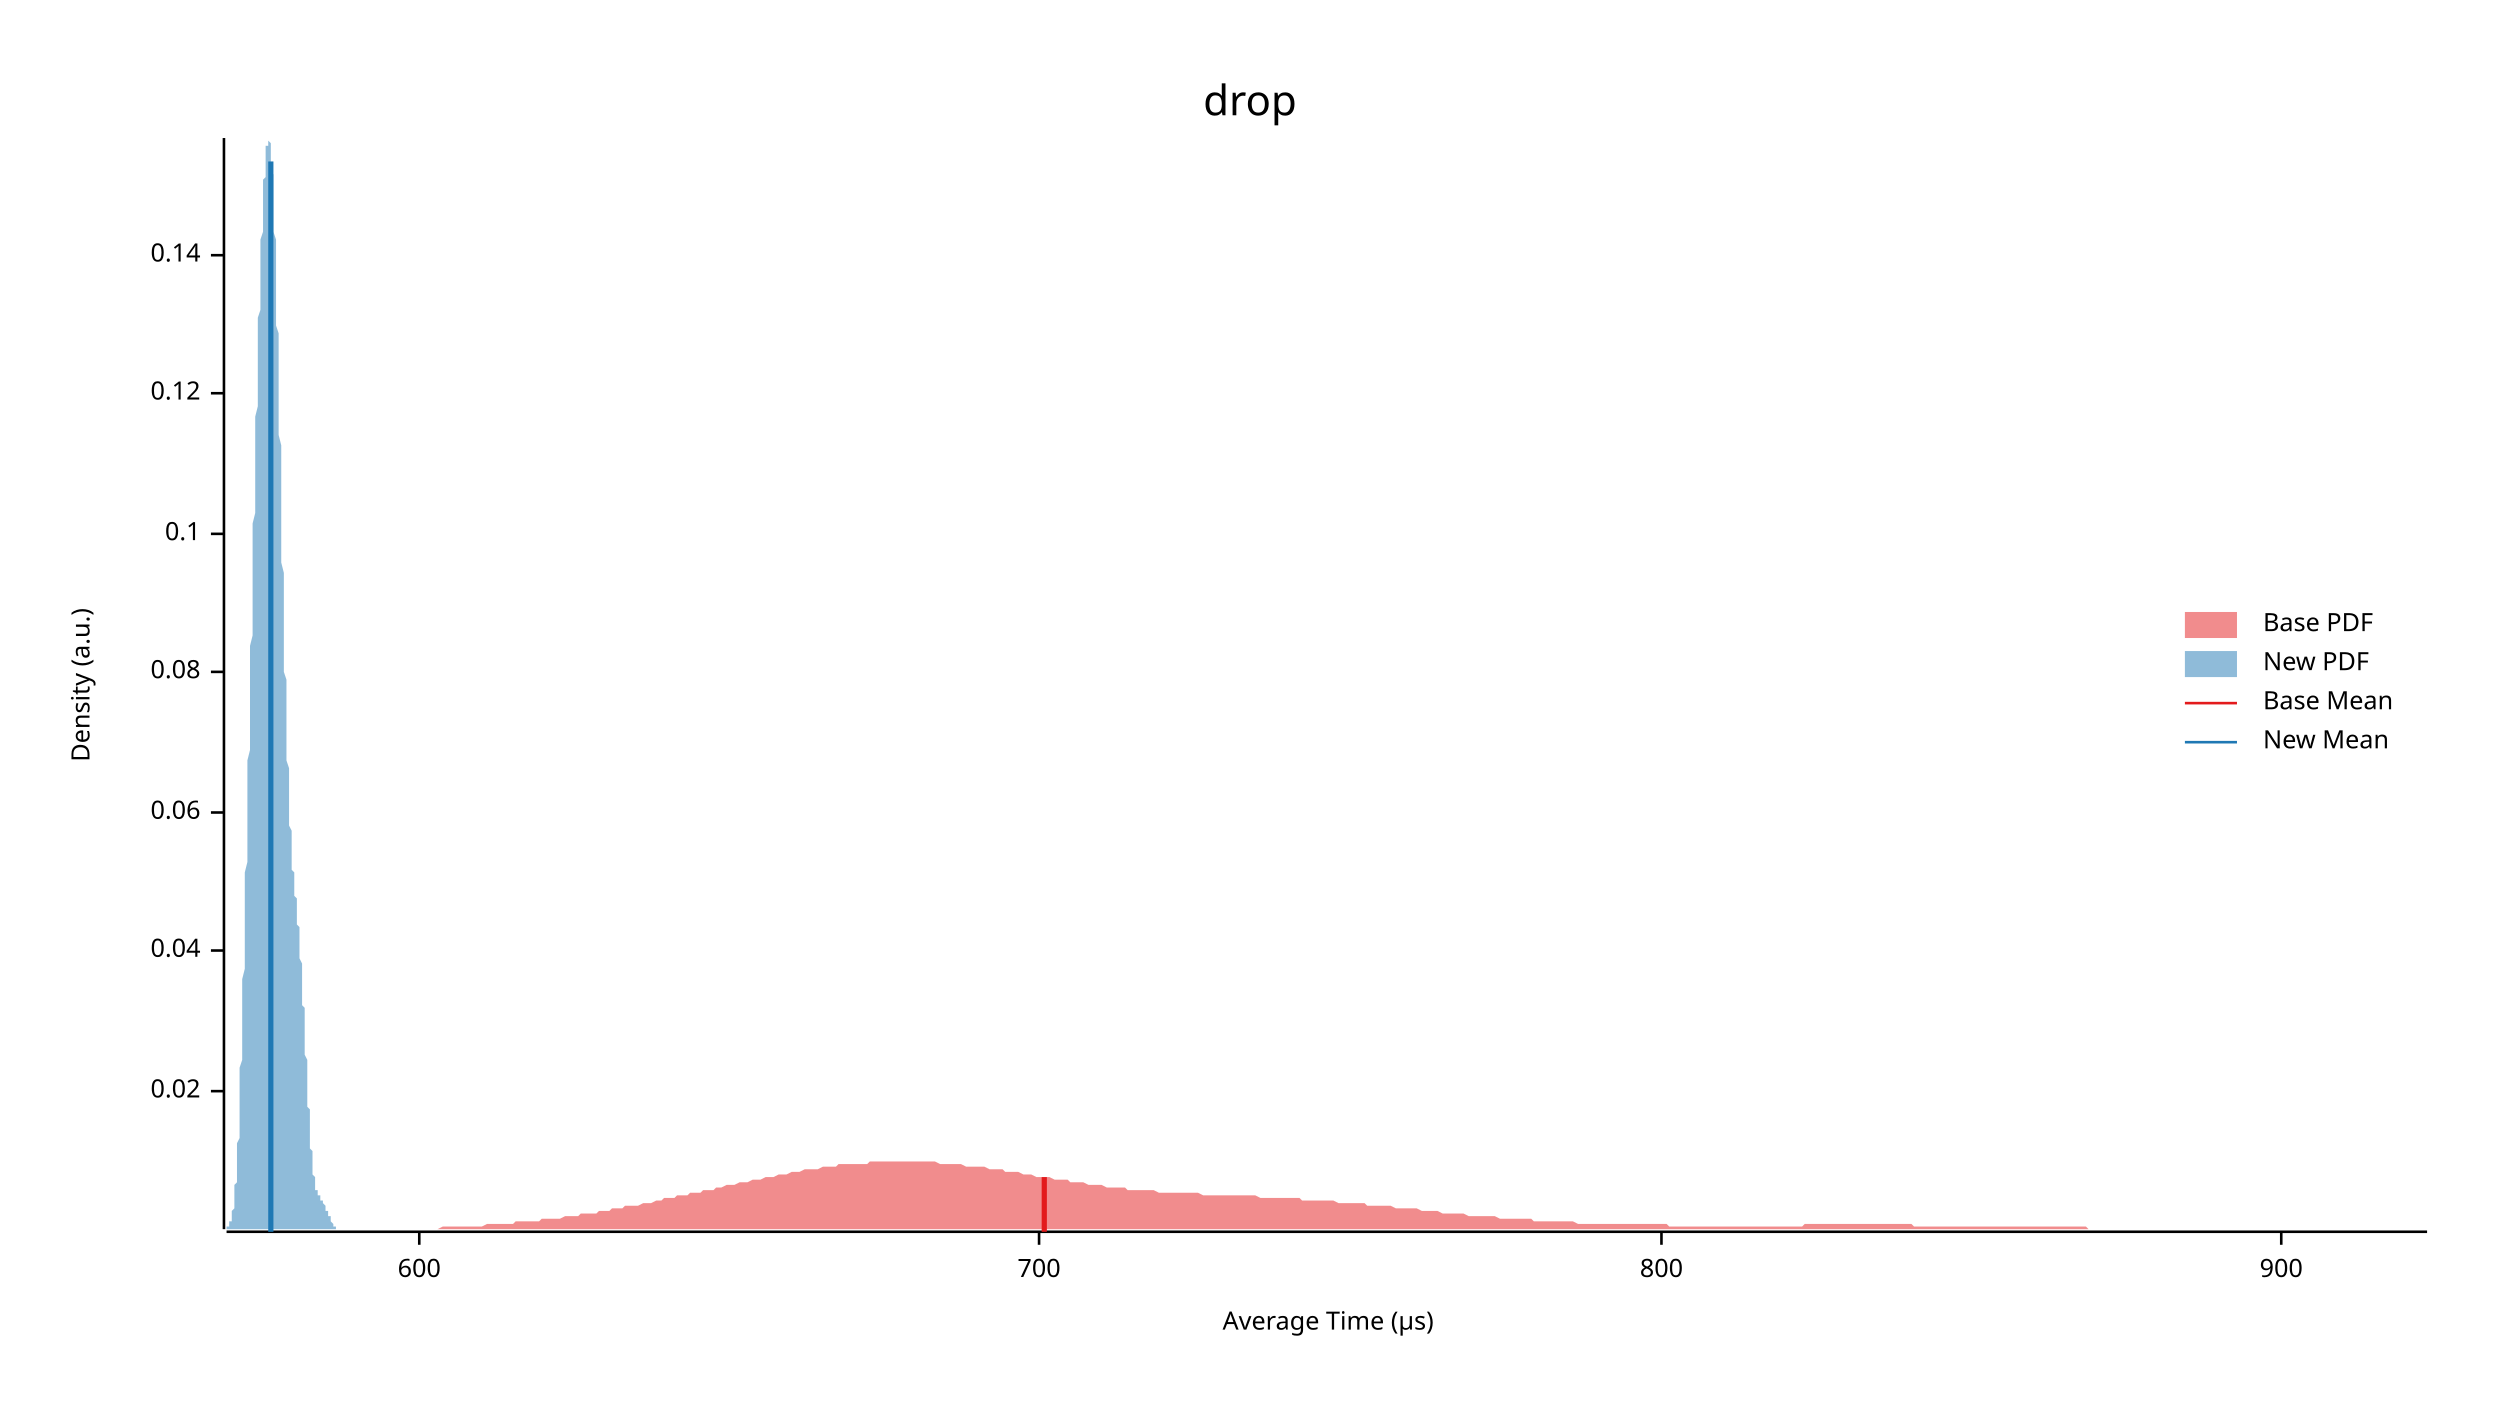
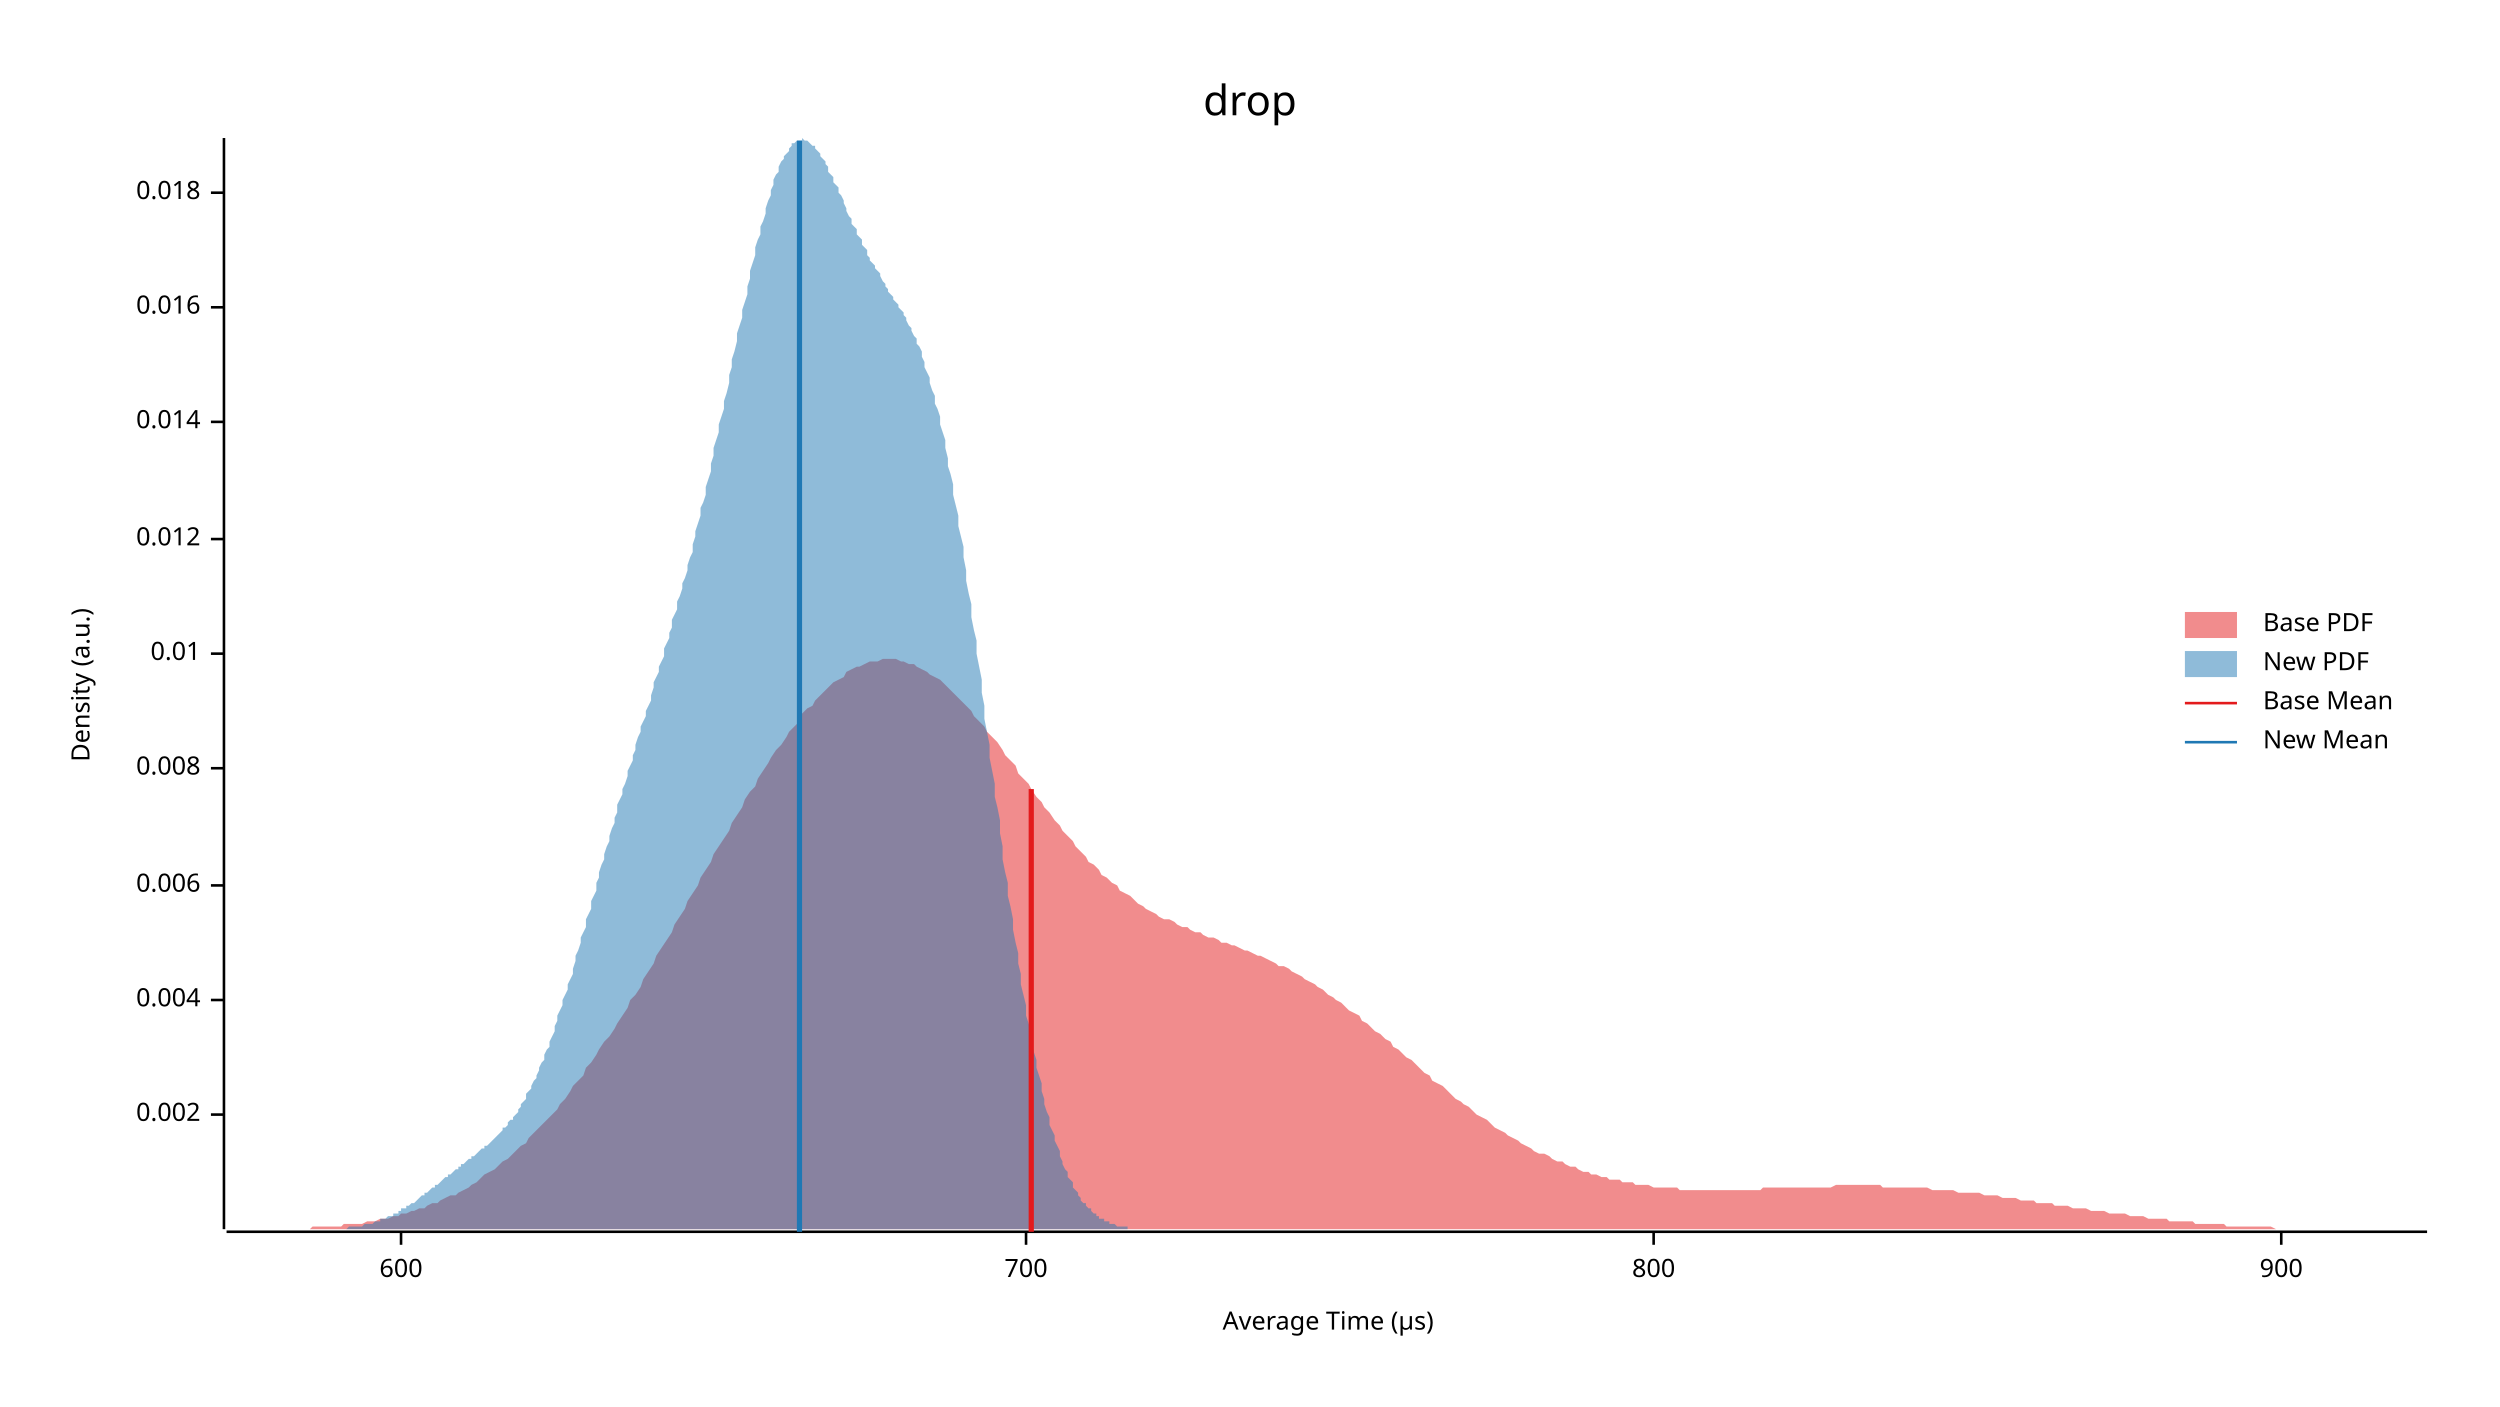
<svg xmlns="http://www.w3.org/2000/svg" width="960" height="540" viewBox="0 0 960 540">
  <text x="480" y="32" dy="0.76em" text-anchor="middle" font-family="sans-serif" font-size="16.129" opacity="1" fill="#000000">
drop
</text>
  <text x="27" y="263" dy="0.76em" text-anchor="middle" font-family="sans-serif" font-size="9.677" opacity="1" fill="#000000" transform="rotate(270, 27, 263)">
Density (a.u.)
</text>
  <text x="510" y="513" dy="-0.5ex" text-anchor="middle" font-family="sans-serif" font-size="9.677" opacity="1" fill="#000000">
Average Time (µs)
</text>
  <polyline fill="none" opacity="1" stroke="#000000" stroke-width="1" points="86,53 86,472 " />
-   <text x="77" y="419" dy="0.5ex" text-anchor="end" font-family="sans-serif" font-size="9.677" opacity="1" fill="#000000">
- 0.02
+   <text x="77" y="428" dy="0.5ex" text-anchor="end" font-family="sans-serif" font-size="9.677" opacity="1" fill="#000000">
+ 0.002
</text>
-   <polyline fill="none" opacity="1" stroke="#000000" stroke-width="1" points="81,419 86,419 " />
-   <text x="77" y="365" dy="0.5ex" text-anchor="end" font-family="sans-serif" font-size="9.677" opacity="1" fill="#000000">
- 0.04
+   <polyline fill="none" opacity="1" stroke="#000000" stroke-width="1" points="81,428 86,428 " />
+   <text x="77" y="384" dy="0.5ex" text-anchor="end" font-family="sans-serif" font-size="9.677" opacity="1" fill="#000000">
+ 0.004
</text>
-   <polyline fill="none" opacity="1" stroke="#000000" stroke-width="1" points="81,365 86,365 " />
-   <text x="77" y="312" dy="0.5ex" text-anchor="end" font-family="sans-serif" font-size="9.677" opacity="1" fill="#000000">
- 0.06
+   <polyline fill="none" opacity="1" stroke="#000000" stroke-width="1" points="81,384 86,384 " />
+   <text x="77" y="340" dy="0.5ex" text-anchor="end" font-family="sans-serif" font-size="9.677" opacity="1" fill="#000000">
+ 0.006
</text>
-   <polyline fill="none" opacity="1" stroke="#000000" stroke-width="1" points="81,312 86,312 " />
-   <text x="77" y="258" dy="0.5ex" text-anchor="end" font-family="sans-serif" font-size="9.677" opacity="1" fill="#000000">
- 0.08
+   <polyline fill="none" opacity="1" stroke="#000000" stroke-width="1" points="81,340 86,340 " />
+   <text x="77" y="295" dy="0.5ex" text-anchor="end" font-family="sans-serif" font-size="9.677" opacity="1" fill="#000000">
+ 0.008
</text>
-   <polyline fill="none" opacity="1" stroke="#000000" stroke-width="1" points="81,258 86,258 " />
-   <text x="77" y="205" dy="0.5ex" text-anchor="end" font-family="sans-serif" font-size="9.677" opacity="1" fill="#000000">
- 0.1
+   <polyline fill="none" opacity="1" stroke="#000000" stroke-width="1" points="81,295 86,295 " />
+   <text x="77" y="251" dy="0.5ex" text-anchor="end" font-family="sans-serif" font-size="9.677" opacity="1" fill="#000000">
+ 0.01
</text>
-   <polyline fill="none" opacity="1" stroke="#000000" stroke-width="1" points="81,205 86,205 " />
-   <text x="77" y="151" dy="0.5ex" text-anchor="end" font-family="sans-serif" font-size="9.677" opacity="1" fill="#000000">
- 0.12
+   <polyline fill="none" opacity="1" stroke="#000000" stroke-width="1" points="81,251 86,251 " />
+   <text x="77" y="207" dy="0.5ex" text-anchor="end" font-family="sans-serif" font-size="9.677" opacity="1" fill="#000000">
+ 0.012
</text>
-   <polyline fill="none" opacity="1" stroke="#000000" stroke-width="1" points="81,151 86,151 " />
-   <text x="77" y="98" dy="0.5ex" text-anchor="end" font-family="sans-serif" font-size="9.677" opacity="1" fill="#000000">
- 0.14
+   <polyline fill="none" opacity="1" stroke="#000000" stroke-width="1" points="81,207 86,207 " />
+   <text x="77" y="162" dy="0.5ex" text-anchor="end" font-family="sans-serif" font-size="9.677" opacity="1" fill="#000000">
+ 0.014
</text>
-   <polyline fill="none" opacity="1" stroke="#000000" stroke-width="1" points="81,98 86,98 " />
+   <polyline fill="none" opacity="1" stroke="#000000" stroke-width="1" points="81,162 86,162 " />
+   <text x="77" y="118" dy="0.5ex" text-anchor="end" font-family="sans-serif" font-size="9.677" opacity="1" fill="#000000">
+ 0.016
+ </text>
+   <polyline fill="none" opacity="1" stroke="#000000" stroke-width="1" points="81,118 86,118 " />
+   <text x="77" y="74" dy="0.5ex" text-anchor="end" font-family="sans-serif" font-size="9.677" opacity="1" fill="#000000">
+ 0.018
+ </text>
+   <polyline fill="none" opacity="1" stroke="#000000" stroke-width="1" points="81,74 86,74 " />
  <polyline fill="none" opacity="1" stroke="#000000" stroke-width="1" points="87,473 932,473 " />
-   <text x="161" y="483" dy="0.76em" text-anchor="middle" font-family="sans-serif" font-size="9.677" opacity="1" fill="#000000">
+   <text x="154" y="483" dy="0.76em" text-anchor="middle" font-family="sans-serif" font-size="9.677" opacity="1" fill="#000000">
600
</text>
-   <polyline fill="none" opacity="1" stroke="#000000" stroke-width="1" points="161,473 161,478 " />
-   <text x="399" y="483" dy="0.76em" text-anchor="middle" font-family="sans-serif" font-size="9.677" opacity="1" fill="#000000">
+   <polyline fill="none" opacity="1" stroke="#000000" stroke-width="1" points="154,473 154,478 " />
+   <text x="394" y="483" dy="0.76em" text-anchor="middle" font-family="sans-serif" font-size="9.677" opacity="1" fill="#000000">
700
</text>
-   <polyline fill="none" opacity="1" stroke="#000000" stroke-width="1" points="399,473 399,478 " />
-   <text x="638" y="483" dy="0.76em" text-anchor="middle" font-family="sans-serif" font-size="9.677" opacity="1" fill="#000000">
+   <polyline fill="none" opacity="1" stroke="#000000" stroke-width="1" points="394,473 394,478 " />
+   <text x="635" y="483" dy="0.76em" text-anchor="middle" font-family="sans-serif" font-size="9.677" opacity="1" fill="#000000">
800
</text>
-   <polyline fill="none" opacity="1" stroke="#000000" stroke-width="1" points="638,473 638,478 " />
+   <polyline fill="none" opacity="1" stroke="#000000" stroke-width="1" points="635,473 635,478 " />
  <text x="876" y="483" dy="0.76em" text-anchor="middle" font-family="sans-serif" font-size="9.677" opacity="1" fill="#000000">
900
</text>
  <polyline fill="none" opacity="1" stroke="#000000" stroke-width="1" points="876,473 876,478 " />
-   <polygon opacity="0.5" fill="#E31A1C" points="94,472 96,472 98,472 99,472 101,472 103,472 104,472 106,472 108,472 109,472 111,472 113,472 114,472 116,472 118,472 119,472 121,472 123,472 124,472 126,472 128,472 130,472 131,472 133,472 135,472 136,472 138,472 140,472 141,472 143,472 145,472 146,472 148,472 150,472 151,472 153,472 155,472 156,472 158,472 160,472 161,472 163,472 165,472 166,472 168,472 170,471 171,471 173,471 175,471 176,471 178,471 180,471 182,471 183,471 185,471 187,470 188,470 190,470 192,470 193,470 195,470 197,470 198,469 200,469 202,469 203,469 205,469 207,469 208,468 210,468 212,468 213,468 215,468 217,467 218,467 220,467 222,467 223,466 225,466 227,466 229,466 230,465 232,465 234,465 235,464 237,464 239,464 240,463 242,463 244,463 245,463 247,462 249,462 250,462 252,461 254,461 255,460 257,460 259,460 260,459 262,459 264,459 265,458 267,458 269,458 270,457 272,457 274,457 275,456 277,456 279,455 281,455 282,455 284,454 286,454 287,454 289,453 291,453 292,453 294,452 296,452 297,452 299,451 301,451 302,451 304,450 306,450 307,450 309,449 311,449 312,449 314,449 316,448 317,448 319,448 321,448 322,447 324,447 326,447 327,447 329,447 331,447 333,447 334,446 336,446 338,446 339,446 341,446 343,446 344,446 346,446 348,446 349,446 351,446 353,446 354,446 356,446 358,446 359,446 361,447 363,447 364,447 366,447 368,447 369,447 371,448 373,448 374,448 376,448 378,448 380,449 381,449 383,449 385,449 386,450 388,450 390,450 391,450 393,451 395,451 396,451 398,452 400,452 401,452 403,452 405,453 406,453 408,453 410,453 411,454 413,454 415,454 416,454 418,455 420,455 421,455 423,455 425,456 426,456 428,456 430,456 432,456 433,457 435,457 437,457 438,457 440,457 442,457 443,457 445,458 447,458 448,458 450,458 452,458 453,458 455,458 457,458 458,458 460,458 462,459 463,459 465,459 467,459 468,459 470,459 472,459 473,459 475,459 477,459 478,459 480,459 482,459 484,460 485,460 487,460 489,460 490,460 492,460 494,460 495,460 497,460 499,460 500,461 502,461 504,461 505,461 507,461 509,461 510,461 512,461 514,462 515,462 517,462 519,462 520,462 522,462 524,462 525,463 527,463 529,463 531,463 532,463 534,463 536,464 537,464 539,464 541,464 542,464 544,464 546,465 547,465 549,465 551,465 552,465 554,466 556,466 557,466 559,466 561,466 562,466 564,467 566,467 567,467 569,467 571,467 572,467 574,467 576,468 577,468 579,468 581,468 583,468 584,468 586,468 588,468 589,469 591,469 593,469 594,469 596,469 598,469 599,469 601,469 603,469 604,469 606,470 608,470 609,470 611,470 613,470 614,470 616,470 618,470 619,470 621,470 623,470 624,470 626,470 628,470 629,470 631,470 633,470 635,470 636,470 638,470 640,470 641,471 643,471 645,471 646,471 648,471 650,471 651,471 653,471 655,471 656,471 658,471 660,471 661,471 663,471 665,471 666,471 668,471 670,471 671,471 673,471 675,471 676,471 678,471 680,471 682,471 683,471 685,471 687,471 688,471 690,471 692,471 693,470 695,470 697,470 698,470 700,470 702,470 703,470 705,470 707,470 708,470 710,470 712,470 713,470 715,470 717,470 718,470 720,470 722,470 723,470 725,470 727,470 728,470 730,470 732,470 734,470 735,471 737,471 739,471 740,471 742,471 744,471 745,471 747,471 749,471 750,471 752,471 754,471 755,471 757,471 759,471 760,471 762,471 764,471 765,471 767,471 769,471 770,471 772,471 774,471 775,471 777,471 779,471 781,471 782,471 784,471 786,471 787,471 789,471 791,471 792,471 794,471 796,471 797,471 799,471 801,471 802,472 804,472 806,472 807,472 809,472 811,472 812,472 814,472 816,472 817,472 819,472 821,472 822,472 824,472 826,472 827,472 829,472 831,472 833,472 834,472 836,472 838,472 839,472 841,472 843,472 844,472 846,472 848,472 849,472 851,472 853,472 854,472 856,472 858,472 859,472 861,472 863,472 864,472 866,472 868,472 869,472 871,472 873,472 874,472 876,472 878,472 879,472 881,472 883,472 885,472 886,472 888,472 890,472 891,472 893,472 895,472 896,472 898,472 900,472 901,472 903,472 905,472 906,472 908,472 910,472 911,472 913,472 915,472 916,472 918,472 920,472 921,472 923,472 925,472 926,472 928,472 930,472 932,472 932,472 94,472 " />
-   <polygon opacity="0.5" fill="#1F78B4" points="87,472 87,472 87,472 87,472 87,472 87,472 87,472 87,472 87,472 87,472 87,472 87,471 88,471 88,471 88,471 88,471 88,471 88,471 88,470 88,470 88,470 88,470 88,469 89,469 89,469 89,469 89,468 89,468 89,467 89,467 89,466 89,466 89,465 89,465 90,464 90,463 90,463 90,462 90,461 90,460 90,459 90,458 90,457 90,456 90,455 91,454 91,453 91,452 91,450 91,449 91,447 91,446 91,444 91,442 91,440 91,439 92,437 92,435 92,432 92,430 92,428 92,426 92,423 92,421 92,418 92,416 92,413 92,410 93,407 93,405 93,402 93,399 93,395 93,392 93,389 93,386 93,382 93,379 93,376 94,372 94,369 94,365 94,361 94,358 94,354 94,350 94,347 94,343 94,339 94,335 95,331 95,327 95,323 95,320 95,316 95,312 95,308 95,304 95,300 95,296 95,292 96,288 96,284 96,280 96,276 96,272 96,268 96,264 96,260 96,256 96,252 96,248 97,244 97,240 97,236 97,232 97,228 97,224 97,220 97,216 97,212 97,208 97,205 97,201 98,197 98,193 98,189 98,185 98,182 98,178 98,174 98,170 98,167 98,163 98,160 99,156 99,152 99,149 99,145 99,142 99,139 99,135 99,132 99,129 99,125 99,122 100,119 100,116 100,113 100,110 100,107 100,105 100,102 100,99 100,97 100,94 100,92 101,89 101,87 101,85 101,82 101,80 101,78 101,76 101,74 101,73 101,71 101,69 102,68 102,66 102,65 102,63 102,62 102,61 102,60 102,59 102,58 102,57 102,56 103,56 103,55 103,55 103,54 103,54 103,54 103,54 103,53 103,54 103,54 103,54 103,54 104,55 104,56 104,56 104,57 104,58 104,59 104,60 104,61 104,63 104,64 104,66 105,67 105,69 105,71 105,73 105,75 105,77 105,79 105,82 105,84 105,87 105,89 106,92 106,95 106,98 106,101 106,104 106,108 106,111 106,114 106,118 106,121 106,125 107,128 107,132 107,136 107,140 107,143 107,147 107,151 107,155 107,159 107,163 107,167 108,171 108,175 108,180 108,184 108,188 108,192 108,196 108,200 108,204 108,208 108,212 108,216 109,220 109,224 109,228 109,232 109,236 109,239 109,243 109,247 109,250 109,254 109,258 110,261 110,264 110,268 110,271 110,274 110,277 110,280 110,283 110,286 110,289 110,292 111,295 111,297 111,300 111,302 111,305 111,307 111,309 111,311 111,313 111,315 111,317 112,319 112,321 112,323 112,324 112,326 112,327 112,329 112,330 112,331 112,333 112,334 113,335 113,336 113,337 113,338 113,339 113,340 113,341 113,342 113,343 113,344 113,344 114,345 114,346 114,347 114,348 114,349 114,350 114,350 114,351 114,352 114,353 114,354 114,355 115,356 115,357 115,358 115,359 115,360 115,362 115,363 115,364 115,365 115,367 115,368 116,370 116,371 116,372 116,374 116,376 116,377 116,379 116,380 116,382 116,384 116,386 117,387 117,389 117,391 117,393 117,394 117,396 117,398 117,400 117,402 117,404 117,405 118,407 118,409 118,411 118,413 118,415 118,416 118,418 118,420 118,421 118,423 118,425 119,426 119,428 119,429 119,431 119,432 119,434 119,435 119,436 119,438 119,439 119,440 119,441 120,442 120,444 120,445 120,446 120,447 120,447 120,448 120,449 120,450 120,451 120,451 121,452 121,453 121,453 121,454 121,454 121,455 121,455 121,456 121,456 121,456 121,457 122,457 122,457 122,458 122,458 122,458 122,458 122,459 122,459 122,459 122,459 122,459 123,459 123,460 123,460 123,460 123,460 123,460 123,460 123,460 123,460 123,461 123,461 124,461 124,461 124,461 124,461 124,461 124,461 124,462 124,462 124,462 124,462 124,462 124,462 125,463 125,463 125,463 125,463 125,463 125,464 125,464 125,464 125,464 125,464 125,465 126,465 126,465 126,465 126,466 126,466 126,466 126,466 126,467 126,467 126,467 126,467 127,467 127,468 127,468 127,468 127,468 127,468 127,469 127,469 127,469 127,469 127,469 128,470 128,470 128,470 128,470 128,470 128,470 128,470 128,471 128,471 128,471 128,471 129,471 129,471 129,471 129,471 129,471 129,471 129,472 129,472 129,472 129,472 129,472 130,472 130,472 130,472 130,472 130,472 130,472 130,472 130,472 130,472 130,472 130,472 130,472 131,472 131,472 131,472 131,472 131,472 131,472 131,472 131,472 87,472 " />
-   <polyline fill="none" opacity="1" stroke="#E31A1C" stroke-width="2" points="401,473 401,452 " />
-   <polyline fill="none" opacity="1" stroke="#1F78B4" stroke-width="2" points="104,473 104,62 " />
+   <polygon opacity="0.5" fill="#E31A1C" points="87,472 88,472 90,472 92,472 93,472 95,472 97,472 98,472 100,472 102,472 103,472 105,472 107,472 109,472 110,472 112,472 114,472 115,472 117,472 119,472 120,471 122,471 124,471 125,471 127,471 129,471 131,471 132,470 134,470 136,470 137,470 139,470 141,469 142,469 144,469 146,468 147,468 149,468 151,467 153,467 154,466 156,466 158,465 159,465 161,464 163,464 164,463 166,462 168,462 169,461 171,460 173,459 175,459 176,458 178,457 180,456 181,455 183,454 185,452 186,451 188,450 190,449 191,448 193,446 195,445 197,443 198,442 200,440 202,439 203,437 205,435 207,433 208,432 210,430 212,428 214,426 215,424 217,422 219,419 220,417 222,415 224,413 225,410 227,408 229,405 230,403 232,400 234,398 236,395 237,393 239,390 241,387 242,384 244,382 246,379 247,376 249,373 251,370 252,367 254,364 256,361 258,358 259,355 261,352 263,349 264,346 266,343 268,340 269,337 271,334 273,331 274,328 276,325 278,322 280,319 281,316 283,313 285,310 286,307 288,304 290,302 291,299 293,296 295,293 296,291 298,288 300,286 302,283 303,281 305,279 307,277 308,274 310,272 312,271 313,269 315,267 317,265 318,264 320,262 322,261 324,260 325,258 327,257 329,256 330,256 332,255 334,254 335,254 337,254 339,253 341,253 342,253 344,253 346,254 347,254 349,255 351,255 352,256 354,257 356,258 357,259 359,260 361,261 363,263 364,264 366,266 368,268 369,269 371,271 373,273 374,275 376,277 378,279 379,281 381,283 383,285 385,288 386,290 388,292 390,294 391,297 393,299 395,301 396,303 398,306 400,308 401,310 403,312 405,315 407,317 408,319 410,321 412,323 413,325 415,327 417,329 418,331 420,332 422,334 423,336 425,337 427,339 429,340 430,342 432,343 434,344 435,345 437,347 439,348 440,349 442,350 444,351 445,352 447,353 449,353 451,354 452,355 454,356 456,356 457,357 459,358 461,358 462,359 464,360 466,360 468,361 469,362 471,362 473,363 474,363 476,364 478,365 479,365 481,366 483,367 484,367 486,368 488,369 490,370 491,371 493,371 495,372 496,373 498,374 500,375 501,376 503,377 505,378 506,379 508,380 510,382 512,383 513,384 515,385 517,387 518,388 520,389 522,390 523,392 525,393 527,395 528,396 530,397 532,399 534,400 535,402 537,403 539,405 540,406 542,407 544,409 545,410 547,412 549,413 550,415 552,416 554,417 556,419 557,420 559,422 561,423 562,424 564,425 566,427 567,428 569,429 571,430 573,432 574,433 576,434 578,435 579,436 581,437 583,438 584,439 586,440 588,441 589,442 591,443 593,443 595,444 596,445 598,446 600,446 601,447 603,448 605,448 606,449 608,450 610,450 611,451 613,451 615,452 617,452 618,453 620,453 622,453 623,454 625,454 627,454 628,455 630,455 632,455 633,455 635,456 637,456 639,456 640,456 642,456 644,456 645,457 647,457 649,457 650,457 652,457 654,457 655,457 657,457 659,457 661,457 662,457 664,457 666,457 667,457 669,457 671,457 672,457 674,457 676,457 677,456 679,456 681,456 683,456 684,456 686,456 688,456 689,456 691,456 693,456 694,456 696,456 698,456 700,456 701,456 703,456 705,455 706,455 708,455 710,455 711,455 713,455 715,455 716,455 718,455 720,455 722,455 723,456 725,456 727,456 728,456 730,456 732,456 733,456 735,456 737,456 738,456 740,456 742,457 744,457 745,457 747,457 749,457 750,457 752,458 754,458 755,458 757,458 759,458 760,458 762,459 764,459 766,459 767,459 769,460 771,460 772,460 774,460 776,461 777,461 779,461 781,461 782,462 784,462 786,462 788,462 789,463 791,463 793,463 794,463 796,464 798,464 799,464 801,464 803,465 804,465 806,465 808,465 810,466 811,466 813,466 815,466 816,466 818,467 820,467 821,467 823,467 825,468 827,468 828,468 830,468 832,468 833,469 835,469 837,469 838,469 840,469 842,469 843,470 845,470 847,470 849,470 850,470 852,470 854,470 855,471 857,471 859,471 860,471 862,471 864,471 865,471 867,471 869,471 871,471 872,471 874,472 876,472 877,472 879,472 881,472 882,472 884,472 886,472 887,472 889,472 891,472 893,472 894,472 896,472 898,472 899,472 901,472 903,472 904,472 906,472 908,472 909,472 911,472 913,472 915,472 916,472 918,472 920,472 921,472 923,472 925,472 926,472 928,472 930,472 932,472 932,472 87,472 " />
+   <polygon opacity="0.5" fill="#1F78B4" points="119,472 120,472 121,472 121,472 122,472 123,472 123,472 124,472 124,472 125,472 126,472 126,472 127,472 128,472 128,472 129,472 130,472 130,472 131,472 132,472 132,472 133,472 133,472 134,471 135,471 135,471 136,471 137,471 137,471 138,471 139,471 139,471 140,470 140,470 141,470 142,470 142,470 143,470 144,469 144,469 145,469 146,469 146,468 147,468 147,468 148,468 149,467 149,467 150,467 151,467 151,466 152,466 153,466 153,465 154,465 154,464 155,464 156,464 156,463 157,463 158,462 158,462 159,462 160,461 160,461 161,460 161,460 162,459 163,459 163,458 164,458 165,457 165,457 166,456 167,456 167,455 168,455 169,454 169,454 170,453 170,453 171,452 172,452 172,451 173,451 174,450 174,450 175,449 176,449 176,448 177,448 177,447 178,447 179,446 179,446 180,445 181,445 181,444 182,444 183,443 183,443 184,442 184,442 185,441 186,441 186,440 187,440 188,439 188,439 189,438 190,437 190,437 191,436 191,436 192,435 193,434 193,433 194,433 195,432 195,431 196,430 197,430 197,429 198,428 199,427 199,426 200,425 200,424 201,423 202,422 202,420 203,419 204,418 204,417 205,415 206,414 206,413 207,411 207,410 208,408 209,407 209,405 210,403 211,402 211,400 212,398 213,396 213,394 214,392 214,390 215,388 216,386 216,384 217,382 218,380 218,378 219,376 220,374 220,372 221,369 221,367 222,365 223,362 223,360 224,358 225,356 225,353 226,351 227,349 227,346 228,344 229,342 229,339 230,337 230,335 231,332 232,330 232,328 233,325 234,323 234,321 235,318 236,316 236,314 237,312 237,309 238,307 239,305 239,303 240,301 241,298 241,296 242,294 243,292 243,290 244,288 244,286 245,283 246,281 246,279 247,277 248,275 248,273 249,271 250,269 250,267 251,264 251,262 252,260 253,258 253,256 254,254 255,252 255,249 256,247 257,245 257,243 258,241 258,238 259,236 260,234 260,231 261,229 262,226 262,224 263,222 264,219 264,217 265,214 266,212 266,209 267,206 267,204 268,201 269,198 269,195 270,193 271,190 271,187 272,184 273,181 273,178 274,175 274,172 275,169 276,166 276,163 277,160 278,157 278,154 279,151 280,147 280,144 281,141 281,138 282,135 283,131 283,128 284,125 285,122 285,119 286,116 287,113 287,110 288,107 288,104 289,101 290,98 290,95 291,92 292,90 292,87 293,85 294,82 294,80 295,77 296,75 296,73 297,71 297,69 298,67 299,66 299,64 300,62 301,61 301,60 302,59 303,58 303,57 304,56 304,55 305,55 306,54 306,54 307,54 308,54 308,53 309,54 310,54 310,54 311,55 311,55 312,56 313,56 313,57 314,58 315,59 315,60 316,61 317,62 317,63 318,64 318,66 319,67 320,68 320,70 321,71 322,72 322,74 323,75 324,77 324,78 325,80 325,81 326,83 327,84 327,86 328,87 329,88 329,90 330,91 331,92 331,94 332,95 333,96 333,98 334,99 334,100 335,101 336,102 336,103 337,104 338,105 338,106 339,108 340,109 340,110 341,111 341,112 342,113 343,114 343,115 344,116 345,117 345,118 346,119 347,120 347,121 348,122 348,123 349,125 350,126 350,127 351,129 352,130 352,132 353,133 354,135 354,137 355,139 355,141 356,143 357,145 357,147 358,150 359,152 359,155 360,157 361,160 361,163 362,166 363,169 363,172 364,176 364,179 365,182 366,186 366,190 367,194 368,198 368,202 369,206 370,210 370,214 371,219 371,223 372,228 373,232 373,237 374,242 375,246 375,251 376,256 377,261 377,266 378,271 378,276 379,281 380,286 380,291 381,296 382,301 382,306 383,310 384,315 384,320 385,325 385,330 386,335 387,339 387,344 388,348 389,353 389,357 390,362 391,366 391,370 392,374 392,378 393,382 394,386 394,390 395,393 396,397 396,400 397,404 398,407 398,410 399,413 400,416 400,419 401,422 401,424 402,427 403,429 403,432 404,434 405,436 405,438 406,440 407,442 407,444 408,446 408,447 409,449 410,450 410,452 411,453 412,454 412,456 413,457 414,458 414,459 415,460 415,461 416,462 417,462 417,463 418,464 419,464 419,465 420,466 421,466 421,467 422,467 422,468 423,468 424,468 424,469 425,469 426,469 426,470 427,470 428,470 428,470 429,471 430,471 430,471 431,471 431,471 432,471 433,471 433,472 434,472 435,472 435,472 436,472 437,472 437,472 438,472 438,472 119,472 " />
+   <polyline fill="none" opacity="1" stroke="#E31A1C" stroke-width="2" points="396,473 396,303 " />
+   <polyline fill="none" opacity="1" stroke="#1F78B4" stroke-width="2" points="307,473 307,54 " />
  <text x="869" y="235" dy="0.76em" text-anchor="start" font-family="sans-serif" font-size="9.677" opacity="1" fill="#000000">
Base PDF
</text>
  <text x="869" y="250" dy="0.76em" text-anchor="start" font-family="sans-serif" font-size="9.677" opacity="1" fill="#000000">
New PDF
</text>
  <text x="869" y="265" dy="0.76em" text-anchor="start" font-family="sans-serif" font-size="9.677" opacity="1" fill="#000000">
Base Mean
</text>
  <text x="869" y="280" dy="0.76em" text-anchor="start" font-family="sans-serif" font-size="9.677" opacity="1" fill="#000000">
New Mean
</text>
  <rect x="839" y="235" width="20" height="10" opacity="0.5" fill="#E31A1C" stroke="none" />
  <rect x="839" y="250" width="20" height="10" opacity="0.5" fill="#1F78B4" stroke="none" />
  <polyline fill="none" opacity="1" stroke="#E31A1C" stroke-width="1" points="839,270 859,270 " />
  <polyline fill="none" opacity="1" stroke="#1F78B4" stroke-width="1" points="839,285 859,285 " />
</svg>
